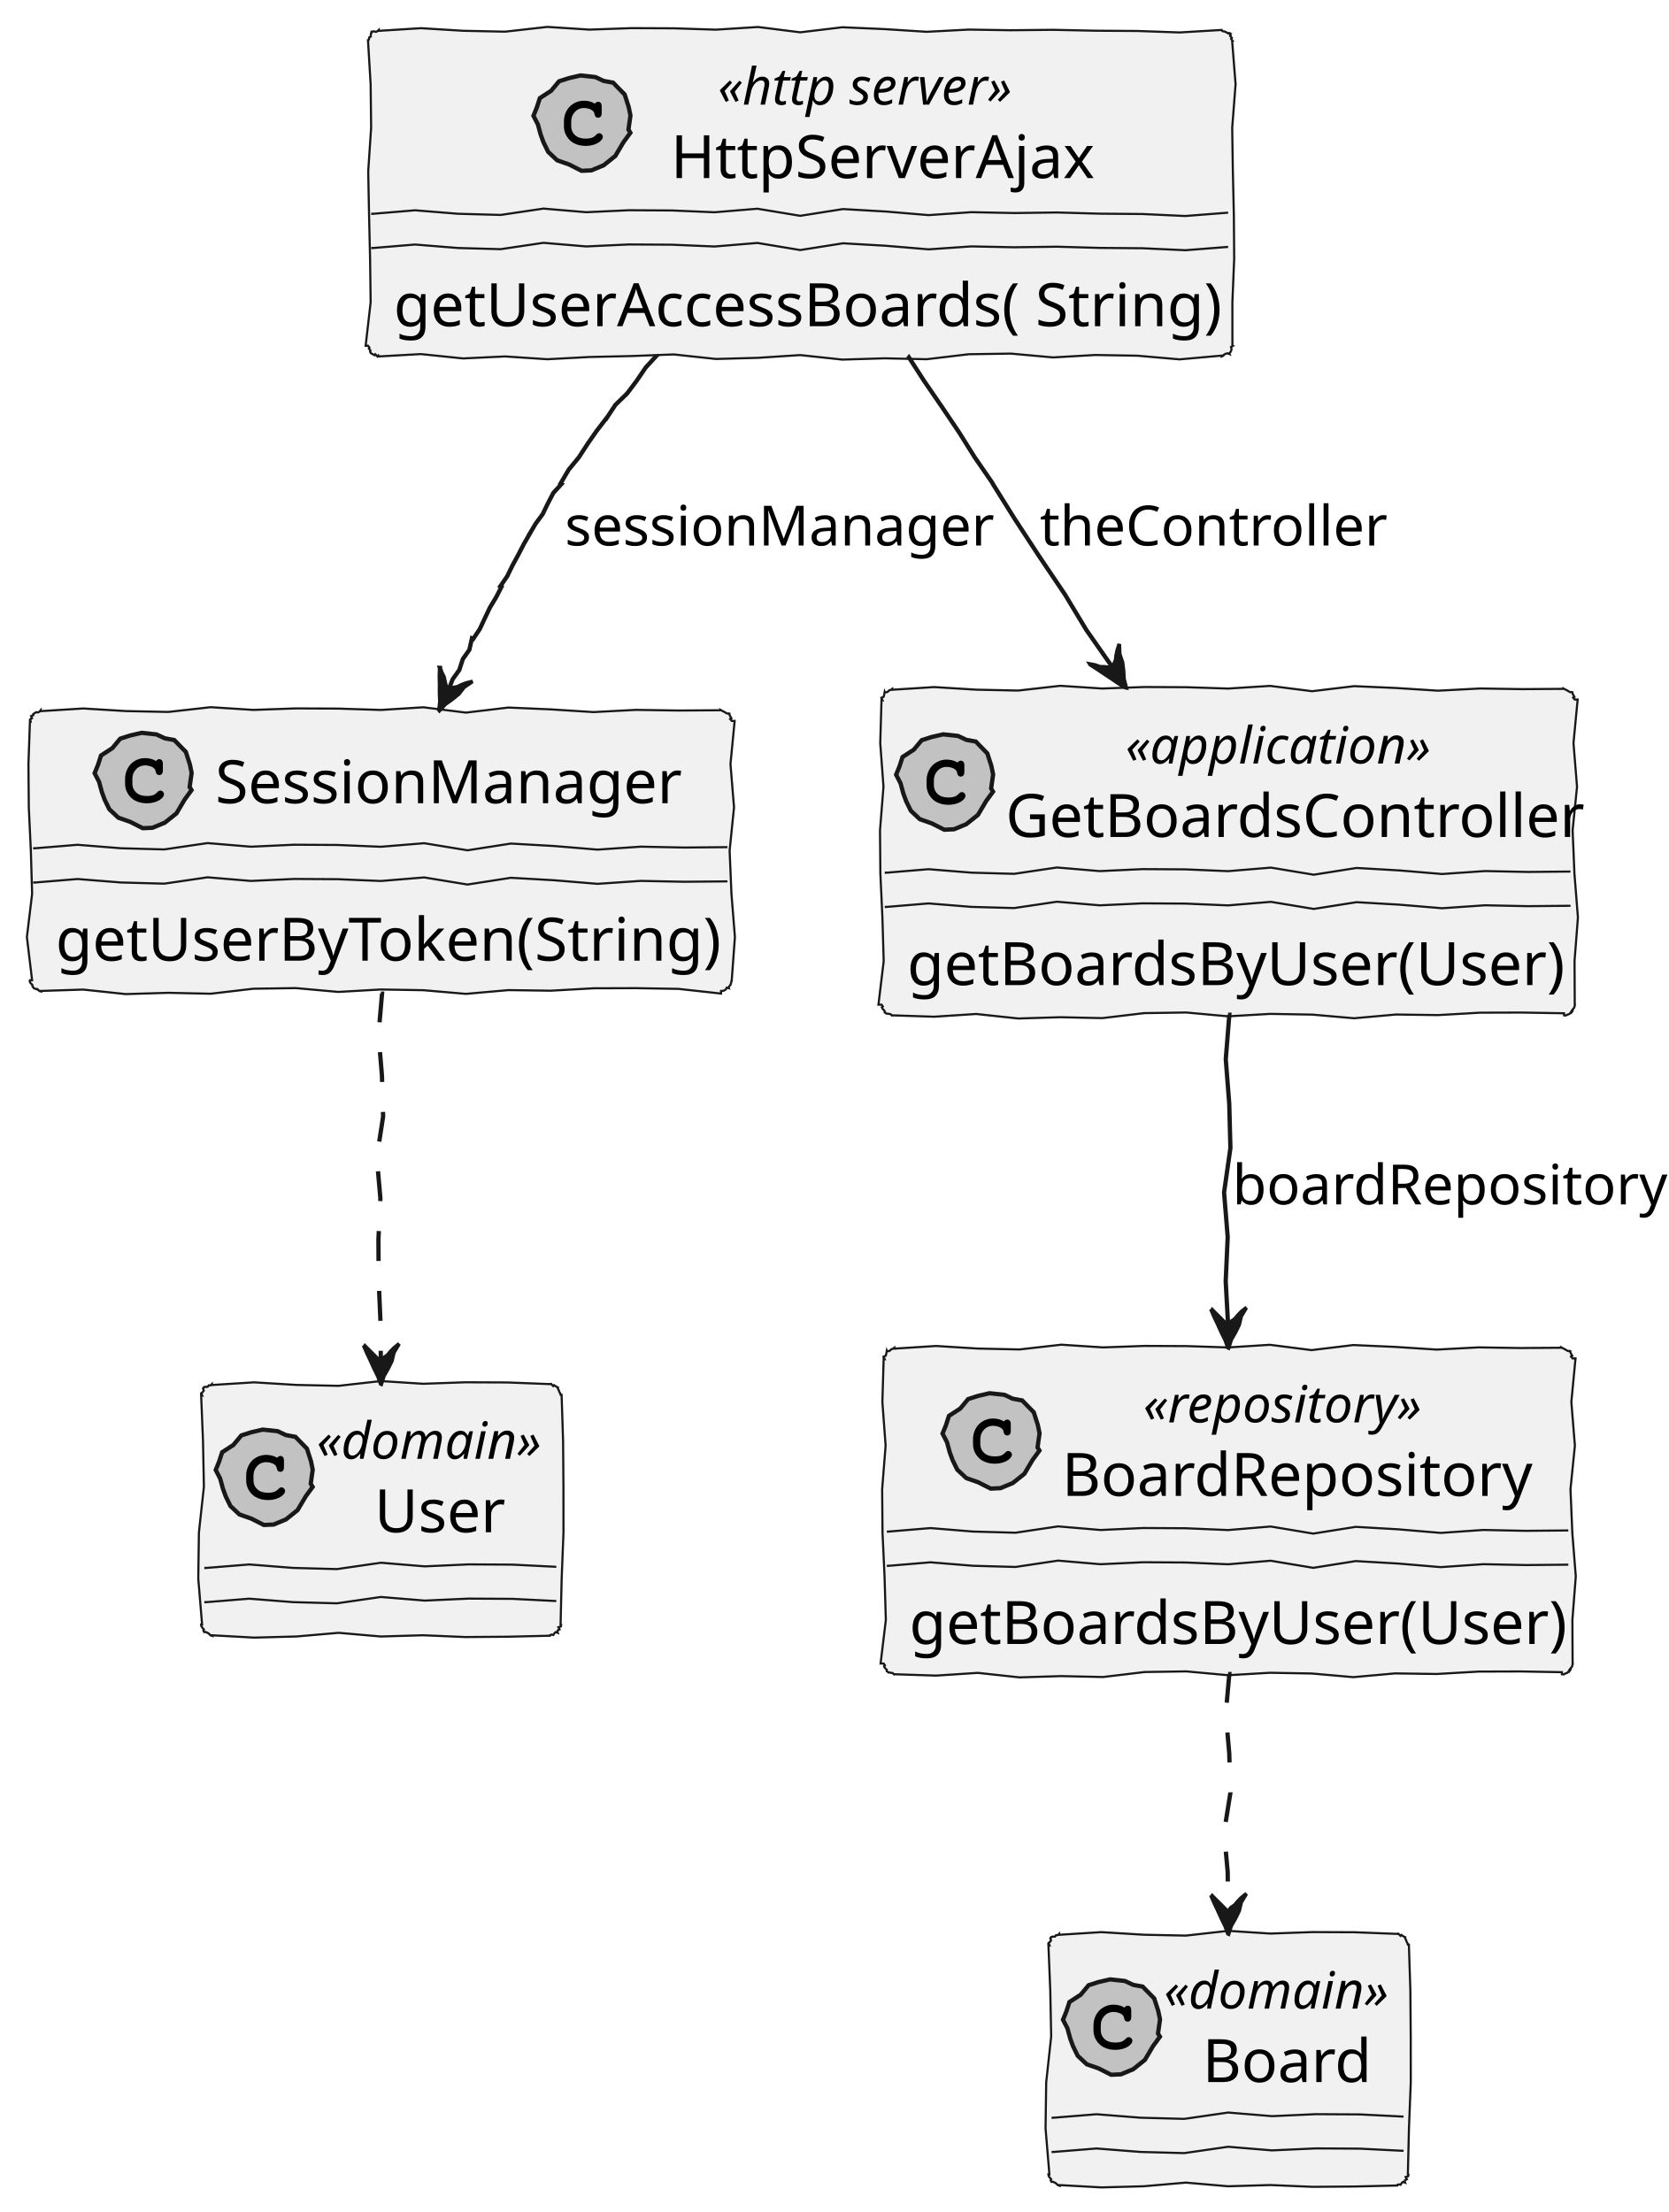
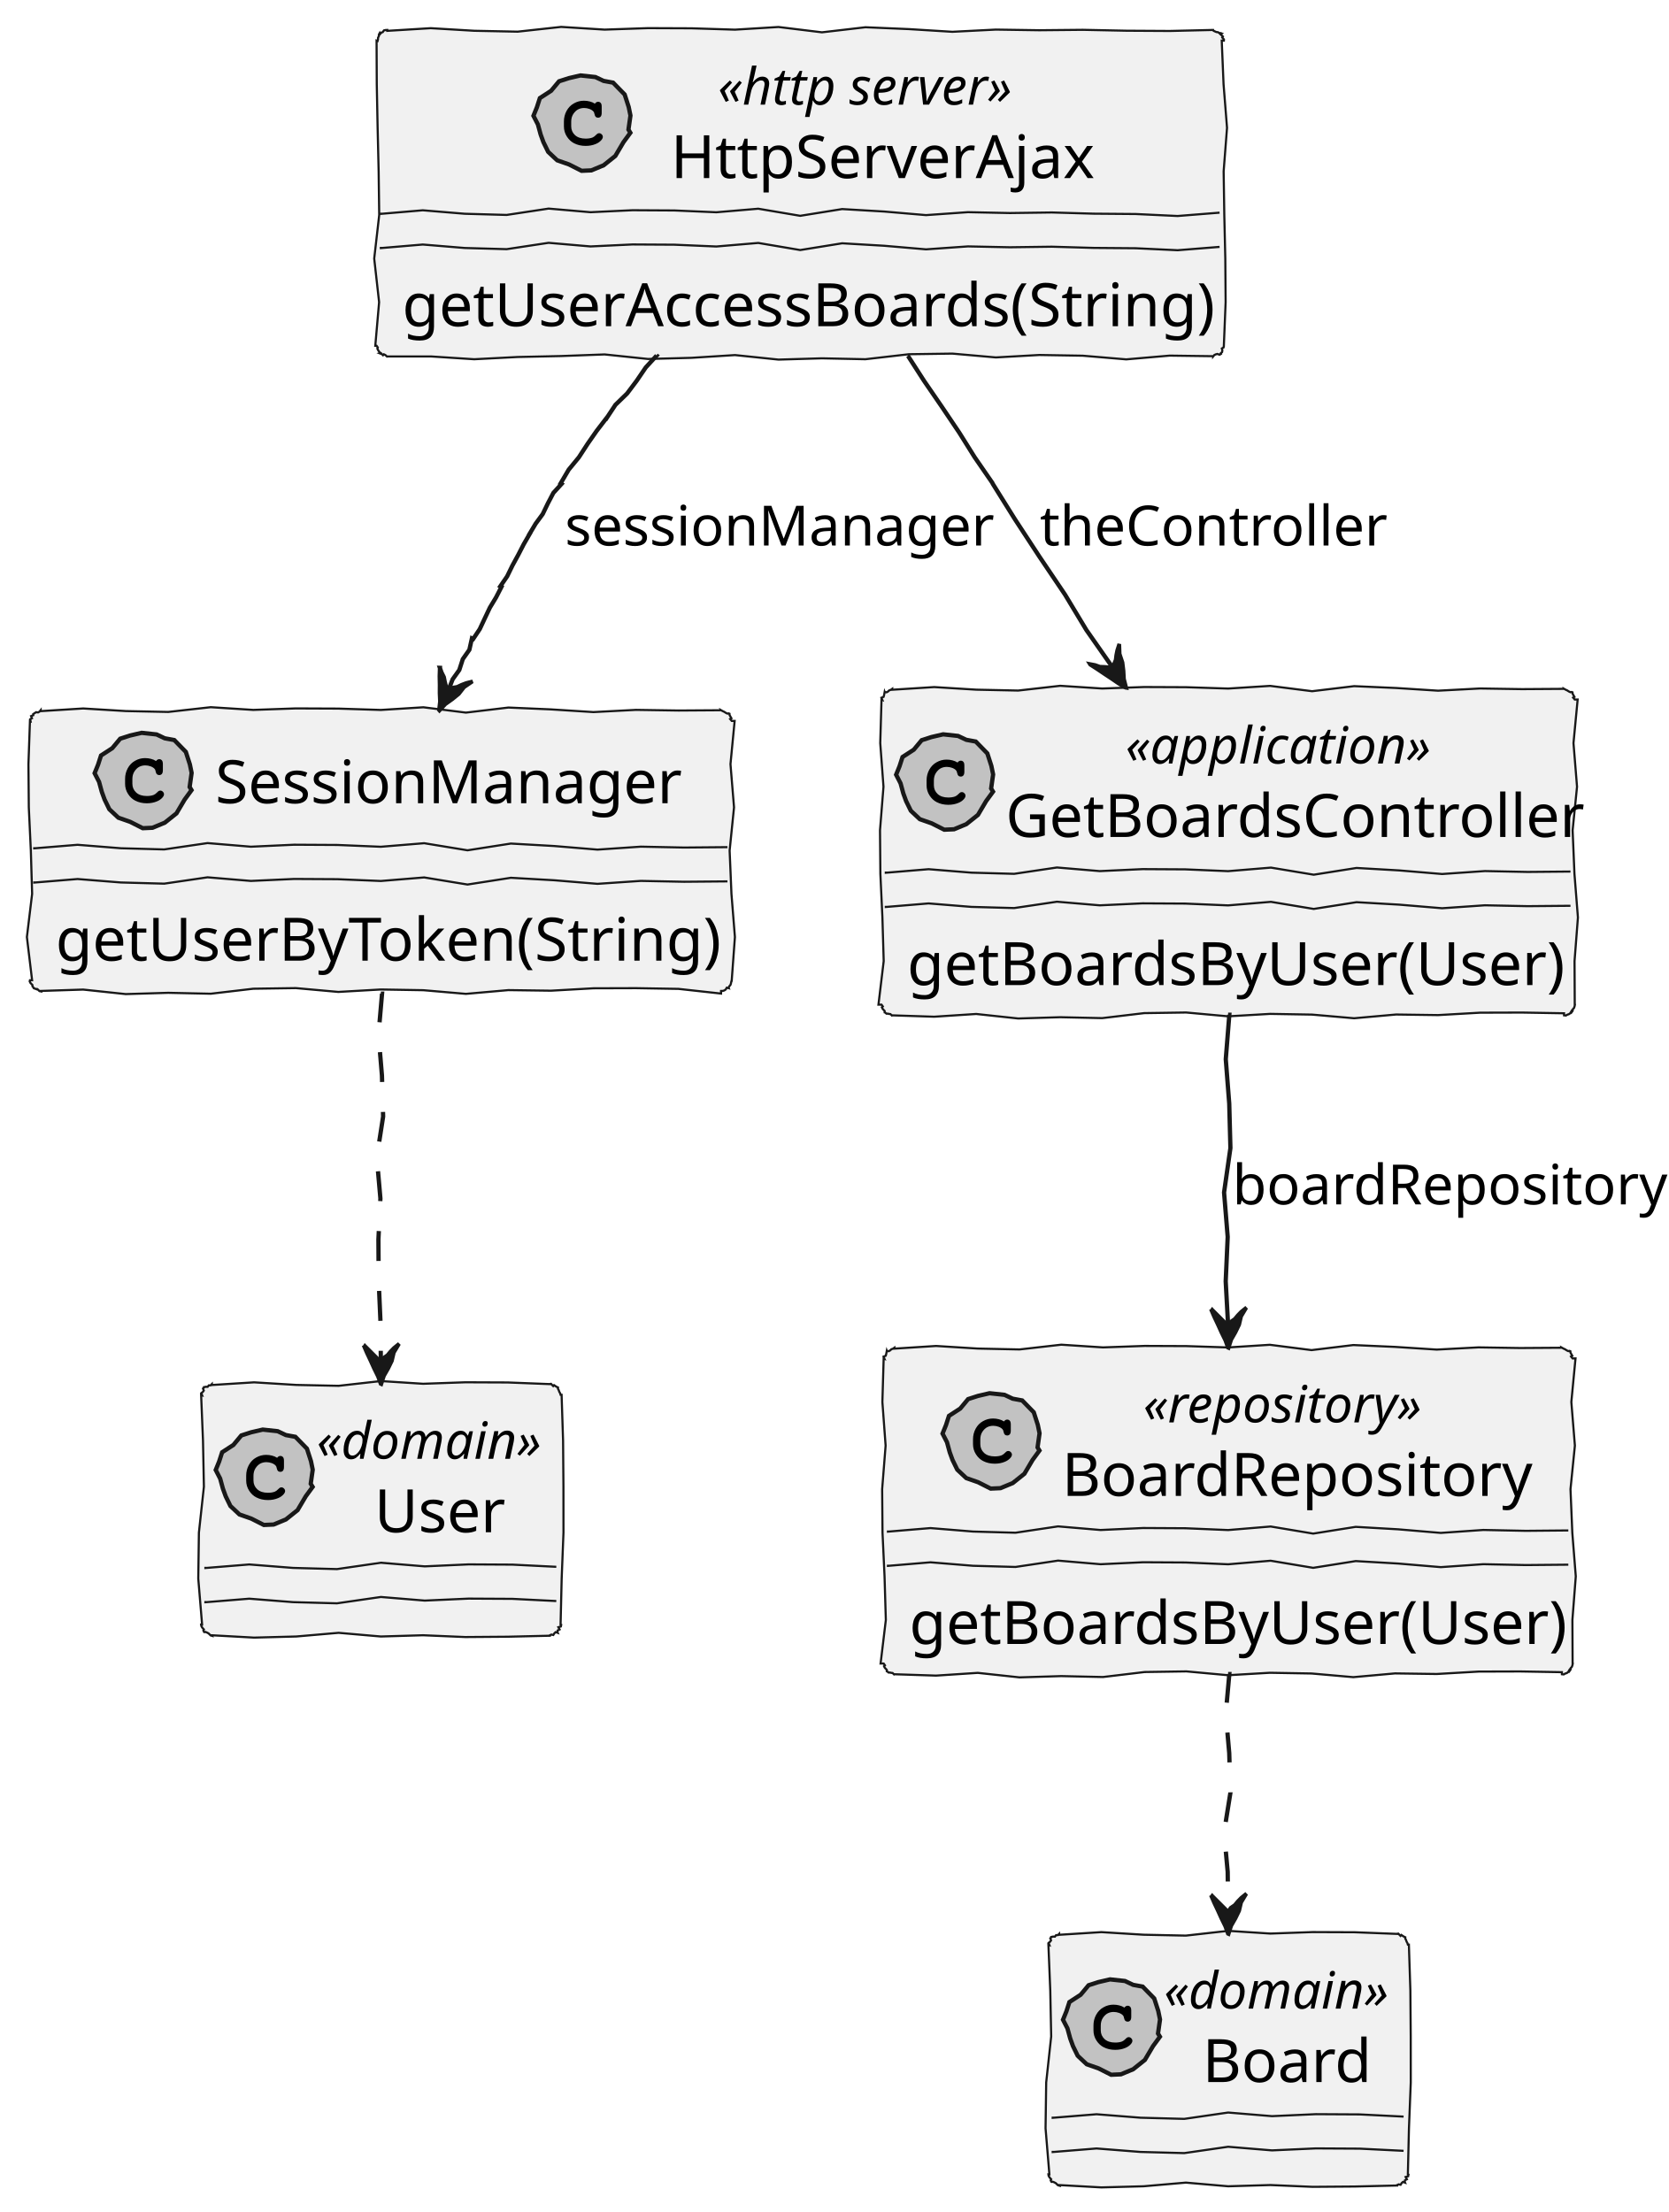
<svg xmlns="http://www.w3.org/2000/svg" contentStyleType="text/css" height="517px" preserveAspectRatio="none" style="width:390px;height:517px;background:#FFFFFF;" version="1.1" viewBox="0 0 390 517" width="390px" zoomAndPan="magnify">
  <defs />
  <g>
    <g id="elem_HttpServerAjax">
-       <polygon fill="#F1F1F1" points="88.5,7,88.5,7.21,98.35,6.586,108.2,7.193,118.05,7.4,127.9,6.287,137.75,6.922,147.6,6.574,157.45,6.617,167.3,6.932,177.15,6.309,187,7.554,196.85,6.37,206.7,6.802,216.55,7.432,226.4,6.914,236.25,7.068,246.1,6.968,255.95,7.178,265.8,7.239,275.65,7.586,285.5,7,285.586,7.207,285.94,7.356,286.24,7.371,286.62,7.582,287.004,7.802,287.268,7.732,287.046,7.64,287.623,8.172,287.469,8.402,287.872,8.861,287.701,9.083,288,9.5,287.932,9.5,288.742,19.688,287.951,29.875,288.105,40.062,288.339,50.25,288.416,60.438,287.996,70.625,288,80.812,288.089,80.849,287.677,81.093,287.795,81.556,287.729,81.943,287.551,82.283,287.268,82.58,287.346,82.769,286.853,82.578,286.478,82.672,286.128,82.828,285.846,83.148,285.5,83.312,285.5,83.116,275.65,83.994,265.8,83.138,255.95,82.969,246.1,83.541,236.25,82.646,226.4,82.793,216.55,83.962,206.7,83.748,196.85,84.047,187,82.991,177.15,83.632,167.3,83.903,157.45,82.84,147.6,83.217,137.75,83.439,127.9,83.964,118.05,83.308,108.2,83.775,98.35,82.759,88.5,83.312,88.414,83.104,88.211,83.321,87.701,82.799,87.504,83.03,87.112,82.79,86.732,82.58,86.65,82.546,86.477,82.182,86.581,81.932,86.201,81.481,86.329,81.242,86,80.812,85.447,80.812,86.617,70.625,86.484,60.438,86.245,50.25,86.047,40.062,86.727,29.875,86.614,19.688,86,9.5,86.052,9.522,86.229,9.181,86.253,8.776,86.66,8.531,86.633,8.105,86.732,7.732,86.754,7.785,87.008,7.398,87.388,7.314,87.861,7.456,88.201,7.279,88.5,7" style="stroke:#181818;stroke-width:0.5;" />
+       <polygon fill="#F1F1F1" points="90.5,7,90.5,7.21,100.658,6.586,110.816,7.193,120.974,7.4,131.132,6.287,141.29,6.922,151.447,6.574,161.605,6.617,171.763,6.932,181.921,6.309,192.079,7.554,202.237,6.37,212.395,6.802,222.553,7.432,232.71,6.914,242.868,7.068,253.026,6.968,263.184,7.178,273.342,7.239,283.5,7,283.575,7.18,283.939,7.353,284.294,7.502,284.593,7.518,284.973,7.729,285.268,7.732,285.484,7.822,285.192,7.994,285.77,8.526,285.616,8.755,286.018,9.214,286,9.5,285.505,9.5,285.932,19.688,286.742,29.875,285.951,40.062,286.105,50.25,286.339,60.438,286.416,70.625,286,80.812,285.999,80.812,285.942,81.203,285.531,81.447,285.648,81.909,285.583,82.297,285.268,82.58,285.325,82.717,284.992,82.915,284.499,82.724,284.124,82.819,283.774,82.975,283.5,83.312,283.5,83.254,273.342,83.116,263.184,83.994,253.026,83.138,242.868,82.969,232.71,83.541,222.553,82.646,212.395,82.793,202.237,83.962,192.079,83.748,181.921,84.047,171.763,82.991,161.605,83.632,151.447,83.903,141.29,82.84,131.132,83.217,120.974,83.439,110.816,83.964,100.658,83.308,90.5,83.312,90.559,83.455,90.076,82.996,89.707,82.811,89.504,83.028,88.994,82.506,88.732,82.58,88.889,82.645,88.649,82.253,88.357,81.839,88.184,81.475,88.288,81.225,88,80.812,87.701,80.812,88.592,70.625,87.447,60.438,88.617,50.25,88.484,40.062,88.245,29.875,88.047,19.688,88,9.5,88.224,9.593,88.335,9.225,88.345,8.815,88.522,8.474,88.546,8.069,88.732,7.732,88.824,7.953,89.106,7.633,89.461,7.492,89.715,7.106,90.095,7.022,90.5,7" style="stroke:#181818;stroke-width:0.5;" />
      <polygon fill="#C2C2C2" points="147.311,31.027,145.698,33.23,143.791,36.457,141.064,38.632,138.197,39.821,135.912,39.924,132.975,38.437,130.203,37.465,128.1,35.493,126.996,33.234,126.342,31.436,125.701,29.087,124.66,27.066,125.46,25.093,126.16,22.931,128.789,21.221,130.639,19.003,132.928,18.266,135.65,17.632,139.14,18.009,141.052,18.91,143.275,19.319,145.977,22.087,146.919,25.011,147.329,27.005,146.865,30.291" style="stroke:#181818;stroke-width:1.0;" />
      <path d="M139.016,24.227 Q139.172,24.008 139.359,23.898 Q139.547,23.789 139.766,23.789 Q140.141,23.789 140.375,24.055 Q140.609,24.305 140.609,24.914 L140.609,26.367 Q140.609,26.977 140.375,27.242 Q140.141,27.508 139.766,27.508 Q139.422,27.508 139.219,27.305 Q139.016,27.117 138.906,26.602 Q138.859,26.242 138.672,26.055 Q138.344,25.68 137.734,25.461 Q137.125,25.242 136.5,25.242 Q135.734,25.242 135.094,25.57 Q134.469,25.898 133.969,26.648 Q133.484,27.398 133.484,28.43 L133.484,29.523 Q133.484,30.758 134.375,31.586 Q135.266,32.398 136.859,32.398 Q137.797,32.398 138.453,32.148 Q138.844,31.992 139.266,31.555 Q139.531,31.289 139.672,31.211 Q139.828,31.133 140.031,31.133 Q140.359,31.133 140.609,31.398 Q140.875,31.648 140.875,31.992 Q140.875,32.336 140.531,32.742 Q140.031,33.32 139.234,33.648 Q138.156,34.102 136.859,34.102 Q135.344,34.102 134.141,33.477 Q133.156,32.977 132.469,31.914 Q131.781,30.836 131.781,29.555 L131.781,28.398 Q131.781,27.07 132.391,25.93 Q133.016,24.773 134.109,24.164 Q135.203,23.539 136.438,23.539 Q137.172,23.539 137.812,23.711 Q138.469,23.867 139.016,24.227 Z " fill="#000000" />
      <text fill="#000000" font-family="FG Virgil" font-size="12" font-style="italic" lengthAdjust="spacing" textLength="71" x="167.75" y="24.457">«http server»</text>
      <text fill="#000000" font-family="FG Virgil" font-size="14" lengthAdjust="spacing" textLength="93" x="156.75" y="41.627">HttpServerAjax</text>
-       <path d="M87,49.703 L87,49.983 L97,49.151 L107,49.961 L117,50.236 L127,48.752 L137,49.599 L147,49.135 L157,49.192 L167,49.612 L177,48.781 L187,50.441 L197,48.863 L207,49.439 L217,50.279 L227,49.589 L237,49.794 L247,49.66 L257,49.941 L267,50.022 L277,50.484 L287,49.703 " fill="#F1F1F1" style="stroke:#181818;stroke-width:0.5;" />
-       <path d="M87,57.703 L87,57.983 L97,57.151 L107,57.961 L117,58.236 L127,56.752 L137,57.599 L147,57.135 L157,57.192 L167,57.612 L177,56.781 L187,58.441 L197,56.863 L207,57.439 L217,58.279 L227,57.589 L237,57.794 L247,57.66 L257,57.941 L267,58.022 L277,58.484 L287,57.703 " fill="#F1F1F1" style="stroke:#181818;stroke-width:0.5;" />
-       <text fill="#000000" font-family="FG Virgil" font-size="14" lengthAdjust="spacing" textLength="190" x="92" y="76.236">getUserAccessBoards( String)</text>
+       <path d="M89,49.703 L89,49.983 L98.8,49.151 L108.6,49.961 L118.4,50.236 L128.2,48.752 L138,49.599 L147.8,49.135 L157.6,49.192 L167.4,49.612 L177.2,48.781 L187,50.441 L196.8,48.863 L206.6,49.439 L216.4,50.279 L226.2,49.589 L236,49.794 L245.8,49.66 L255.6,49.941 L265.4,50.022 L275.2,50.484 L285,49.703 " fill="#F1F1F1" style="stroke:#181818;stroke-width:0.5;" />
+       <path d="M89,57.703 L89,57.983 L98.8,57.151 L108.6,57.961 L118.4,58.236 L128.2,56.752 L138,57.599 L147.8,57.135 L157.6,57.192 L167.4,57.612 L177.2,56.781 L187,58.441 L196.8,56.863 L206.6,57.439 L216.4,58.279 L226.2,57.589 L236,57.794 L245.8,57.66 L255.6,57.941 L265.4,58.022 L275.2,58.484 L285,57.703 " fill="#F1F1F1" style="stroke:#181818;stroke-width:0.5;" />
+       <text fill="#000000" font-family="FG Virgil" font-size="14" lengthAdjust="spacing" textLength="186" x="94" y="76.236">getUserAccessBoards(String)</text>
    </g>
    <g id="elem_SessionManager">
      <polygon fill="#F1F1F1" points="9.5,166,9.5,166.21,19.438,165.586,29.375,166.193,39.312,166.4,49.25,165.287,59.188,165.922,69.125,165.573,79.062,165.617,89,165.932,98.938,165.309,108.875,166.554,118.812,165.37,128.75,165.802,138.688,166.432,148.625,165.914,158.562,166.068,168.5,166,168.496,165.99,168.876,166.201,169.238,166.367,169.635,166.62,170,166.792,170.268,166.732,170.477,166.819,170.493,167.118,170.703,167.499,170.923,167.882,170.631,168.054,171,168.5,171.679,168.5,170.703,178.602,171.534,188.703,170.505,198.805,170.931,208.906,171.742,219.008,171,229.109,170.985,229.103,170.886,229.476,170.811,229.86,170.689,230.223,170.413,230.523,170.268,230.877,170.304,230.966,169.841,230.847,169.597,231.258,169.277,231.485,168.91,231.6,168.5,231.609,168.5,232.222,158.562,231.126,148.625,230.957,138.688,230.988,128.75,231.55,118.812,231.413,108.875,232.291,98.938,231.435,89,231.266,79.062,231.838,69.125,230.942,59.188,231.09,49.25,232.258,39.312,232.045,29.375,232.344,19.438,231.288,9.5,231.609,9.541,231.708,9.222,231.645,8.733,231.171,8.427,231.141,8.102,231.062,7.732,230.877,7.933,230.96,7.585,230.523,7.582,230.229,7.122,229.746,6.938,229.376,7,229.109,7.504,229.109,6.283,219.008,7.509,208.906,7.207,198.805,6.732,188.703,6.646,178.602,7,168.5,7.141,168.559,7.054,168.108,7.475,167.868,7.269,167.369,7.776,167.165,7.732,166.732,7.794,166.881,8.117,166.661,8.445,166.454,8.886,166.517,9.225,166.335,9.5,166" style="stroke:#181818;stroke-width:0.5;" />
      <polygon fill="#C2C2C2" points="44.761,184.676,43.148,186.879,41.241,190.106,38.514,192.28,35.647,193.47,33.362,193.573,30.425,192.085,27.653,191.114,25.549,189.141,24.446,186.883,23.792,185.084,23.151,182.736,22.11,180.714,22.91,178.741,23.61,176.579,26.239,174.869,28.089,172.651,30.378,171.914,33.1,171.28,36.59,171.657,38.502,172.559,40.725,172.967,43.427,175.736,44.369,178.659,44.779,180.653,44.315,183.94" style="stroke:#181818;stroke-width:1.0;" />
      <path d="M36.466,177.875 Q36.622,177.656 36.809,177.547 Q36.997,177.438 37.216,177.438 Q37.591,177.438 37.825,177.703 Q38.059,177.953 38.059,178.562 L38.059,180.016 Q38.059,180.625 37.825,180.891 Q37.591,181.156 37.216,181.156 Q36.872,181.156 36.669,180.953 Q36.466,180.766 36.356,180.25 Q36.309,179.891 36.122,179.703 Q35.794,179.328 35.184,179.109 Q34.575,178.891 33.95,178.891 Q33.184,178.891 32.544,179.219 Q31.919,179.547 31.419,180.297 Q30.934,181.047 30.934,182.078 L30.934,183.172 Q30.934,184.406 31.825,185.234 Q32.716,186.047 34.309,186.047 Q35.247,186.047 35.903,185.797 Q36.294,185.641 36.716,185.203 Q36.981,184.938 37.122,184.859 Q37.278,184.781 37.481,184.781 Q37.809,184.781 38.059,185.047 Q38.325,185.297 38.325,185.641 Q38.325,185.984 37.981,186.391 Q37.481,186.969 36.684,187.297 Q35.606,187.75 34.309,187.75 Q32.794,187.75 31.591,187.125 Q30.606,186.625 29.919,185.562 Q29.231,184.484 29.231,183.203 L29.231,182.047 Q29.231,180.719 29.841,179.578 Q30.466,178.422 31.559,177.812 Q32.653,177.188 33.888,177.188 Q34.622,177.188 35.263,177.359 Q35.919,177.516 36.466,177.875 Z " fill="#000000" />
      <text fill="#000000" font-family="FG Virgil" font-size="14" lengthAdjust="spacing" textLength="106" x="50.3" y="187.728">SessionManager</text>
      <path d="M8,198 L8,198.28 L18.125,197.448 L28.25,198.258 L38.375,198.533 L48.5,197.049 L58.625,197.896 L68.75,197.431 L78.875,197.489 L89,197.909 L99.125,197.078 L109.25,198.738 L119.375,197.16 L129.5,197.736 L139.625,198.576 L149.75,197.886 L159.875,198.091 L170,198 " fill="#F1F1F1" style="stroke:#181818;stroke-width:0.5;" />
      <path d="M8,206 L8,206.28 L18.125,205.448 L28.25,206.258 L38.375,206.533 L48.5,205.049 L58.625,205.896 L68.75,205.431 L78.875,205.489 L89,205.909 L99.125,205.078 L109.25,206.738 L119.375,205.16 L129.5,205.736 L139.625,206.576 L149.75,205.886 L159.875,206.091 L170,206 " fill="#F1F1F1" style="stroke:#181818;stroke-width:0.5;" />
      <text fill="#000000" font-family="FG Virgil" font-size="14" lengthAdjust="spacing" textLength="152" x="13" y="224.533">getUserByToken(String)</text>
    </g>
    <g id="elem_GetBoardsController">
      <polygon fill="#F1F1F1" points="208.5,161,208.5,161.21,218.312,160.586,228.125,161.193,237.938,161.4,247.75,160.287,257.562,160.922,267.375,160.573,277.188,160.617,287,160.932,296.812,160.309,306.625,161.554,316.438,160.37,326.25,160.802,336.062,161.432,345.875,160.914,355.688,161.068,365.5,161,365.496,160.99,365.876,161.201,366.238,161.367,366.635,161.62,367,161.792,367.268,161.732,367.477,161.819,367.493,162.118,367.703,162.499,367.923,162.882,367.632,163.054,368,163.5,368.678,163.5,367.704,173.688,368.534,183.875,367.505,194.062,367.932,204.25,368.742,214.438,367.951,224.625,368,234.812,368.032,234.826,367.958,235.209,367.835,235.573,367.56,235.873,367.503,236.263,367.268,236.58,367.195,236.404,366.95,236.814,366.631,237.042,366.264,237.156,365.932,237.355,365.5,237.312,365.5,236.829,355.688,236.66,345.875,236.691,336.062,237.254,326.25,237.116,316.438,237.994,306.625,237.138,296.812,236.969,287,237.541,277.188,236.646,267.375,236.793,257.562,237.962,247.75,237.748,237.938,238.047,228.125,236.991,218.312,237.632,208.5,237.312,208.575,237.494,208.086,237.021,207.781,236.99,207.455,236.912,207.169,236.927,206.732,236.58,206.731,236.58,206.728,236.286,206.269,235.803,206.084,235.433,206.302,235.23,206,234.812,205.283,234.812,206.509,224.625,206.207,214.438,205.732,204.25,205.646,194.062,206.459,183.875,205.701,173.688,206,163.5,206.182,163.576,205.976,163.076,206.483,162.872,206.589,162.501,206.661,162.117,206.732,161.732,206.738,161.747,207.179,161.81,207.518,161.628,207.815,161.345,208.181,161.229,208.5,161" style="stroke:#181818;stroke-width:0.5;" />
      <polygon fill="#C2C2C2" points="232.061,185.027,230.448,187.23,228.541,190.457,225.814,192.632,222.947,193.821,220.662,193.924,217.725,192.437,214.953,191.465,212.85,189.493,211.746,187.234,211.092,185.436,210.451,183.087,209.41,181.066,210.21,179.093,210.91,176.931,213.539,175.221,215.389,173.003,217.678,172.266,220.4,171.632,223.89,172.008,225.802,172.91,228.025,173.319,230.727,176.088,231.669,179.011,232.079,181.005,231.615,184.291" style="stroke:#181818;stroke-width:1.0;" />
      <path d="M223.766,178.227 Q223.922,178.008 224.109,177.898 Q224.297,177.789 224.516,177.789 Q224.891,177.789 225.125,178.055 Q225.359,178.305 225.359,178.914 L225.359,180.367 Q225.359,180.977 225.125,181.242 Q224.891,181.508 224.516,181.508 Q224.172,181.508 223.969,181.305 Q223.766,181.117 223.656,180.602 Q223.609,180.242 223.422,180.055 Q223.094,179.68 222.484,179.461 Q221.875,179.242 221.25,179.242 Q220.484,179.242 219.844,179.57 Q219.219,179.898 218.719,180.648 Q218.234,181.398 218.234,182.43 L218.234,183.523 Q218.234,184.758 219.125,185.586 Q220.016,186.398 221.609,186.398 Q222.547,186.398 223.203,186.148 Q223.594,185.992 224.016,185.555 Q224.281,185.289 224.422,185.211 Q224.578,185.133 224.781,185.133 Q225.109,185.133 225.359,185.398 Q225.625,185.648 225.625,185.992 Q225.625,186.336 225.281,186.742 Q224.781,187.32 223.984,187.648 Q222.906,188.102 221.609,188.102 Q220.094,188.102 218.891,187.477 Q217.906,186.977 217.219,185.914 Q216.531,184.836 216.531,183.555 L216.531,182.398 Q216.531,181.07 217.141,179.93 Q217.766,178.773 218.859,178.164 Q219.953,177.539 221.188,177.539 Q221.922,177.539 222.562,177.711 Q223.219,177.867 223.766,178.227 Z " fill="#000000" />
      <text fill="#000000" font-family="FG Virgil" font-size="12" font-style="italic" lengthAdjust="spacing" textLength="74" x="263" y="178.457">«application»</text>
      <text fill="#000000" font-family="FG Virgil" font-size="14" lengthAdjust="spacing" textLength="130" x="235" y="195.627">GetBoardsController</text>
      <path d="M207,203.703 L207,203.983 L217,203.151 L227,203.961 L237,204.236 L247,202.752 L257,203.6 L267,203.135 L277,203.192 L287,203.612 L297,202.781 L307,204.441 L317,202.863 L327,203.439 L337,204.279 L347,203.589 L357,203.794 L367,203.703 " fill="#F1F1F1" style="stroke:#181818;stroke-width:0.5;" />
      <path d="M207,211.703 L207,211.983 L217,211.151 L227,211.961 L237,212.236 L247,210.752 L257,211.6 L267,211.135 L277,211.192 L287,211.612 L297,210.781 L307,212.441 L317,210.863 L327,211.439 L337,212.279 L347,211.589 L357,211.794 L367,211.703 " fill="#F1F1F1" style="stroke:#181818;stroke-width:0.5;" />
      <text fill="#000000" font-family="FG Virgil" font-size="14" lengthAdjust="spacing" textLength="149" x="212" y="230.236">getBoardsByUser(User)</text>
    </g>
    <g id="elem_BoardRepository">
      <polygon fill="#F1F1F1" points="209,315,209,315.21,218.75,314.586,228.5,315.193,238.25,315.4,248,314.287,257.75,314.922,267.5,314.574,277.25,314.616,287,314.932,296.75,314.309,306.5,315.554,316.25,314.37,326,314.802,335.75,315.432,345.5,314.914,355.25,315.068,365,315,364.996,314.99,365.376,315.201,365.738,315.366,366.135,315.62,366.5,315.792,366.768,315.732,366.977,315.819,366.993,316.118,367.203,316.498,367.423,316.882,367.132,317.055,367.5,317.5,368.178,317.5,367.204,327.688,368.034,337.875,367.005,348.062,367.432,358.25,368.242,368.438,367.451,378.625,367.5,388.812,367.532,388.826,367.458,389.209,367.335,389.573,367.06,389.873,367.003,390.263,366.768,390.58,366.695,390.404,366.45,390.814,366.131,391.042,365.764,391.156,365.432,391.355,365,391.312,365,390.829,355.25,390.66,345.5,390.691,335.75,391.254,326,391.116,316.25,391.994,306.5,391.138,296.75,390.969,287,391.541,277.25,390.646,267.5,390.793,257.75,391.962,248,391.748,238.25,392.047,228.5,390.991,218.75,391.632,209,391.312,209.075,391.494,208.586,391.021,208.281,390.99,207.955,390.912,207.669,390.927,207.232,390.58,207.231,390.58,207.228,390.286,206.769,389.803,206.584,389.433,206.802,389.23,206.5,388.812,205.783,388.812,207.009,378.625,206.707,368.438,206.232,358.25,206.146,348.062,206.959,337.875,206.201,327.688,206.5,317.5,206.682,317.575,206.476,317.076,206.983,316.872,207.089,316.501,207.161,316.117,207.232,315.732,207.238,315.747,207.679,315.81,208.018,315.628,208.315,315.345,208.681,315.229,209,315" style="stroke:#181818;stroke-width:0.5;" />
      <polygon fill="#C2C2C2" points="242.911,339.027,241.298,341.23,239.391,344.457,236.664,346.632,233.797,347.821,231.512,347.924,228.575,346.437,225.803,345.466,223.7,343.493,222.596,341.234,221.942,339.436,221.301,337.087,220.26,335.066,221.06,333.093,221.76,330.931,224.389,329.221,226.239,327.003,228.528,326.266,231.25,325.632,234.74,326.009,236.652,326.91,238.875,327.319,241.577,330.087,242.519,333.01,242.929,335.005,242.465,338.291" style="stroke:#181818;stroke-width:1.0;" />
      <path d="M234.616,332.227 Q234.772,332.008 234.959,331.898 Q235.147,331.789 235.366,331.789 Q235.741,331.789 235.975,332.055 Q236.209,332.305 236.209,332.914 L236.209,334.367 Q236.209,334.977 235.975,335.242 Q235.741,335.508 235.366,335.508 Q235.022,335.508 234.819,335.305 Q234.616,335.117 234.506,334.602 Q234.459,334.242 234.272,334.055 Q233.944,333.68 233.334,333.461 Q232.725,333.242 232.1,333.242 Q231.334,333.242 230.694,333.57 Q230.069,333.898 229.569,334.648 Q229.084,335.398 229.084,336.43 L229.084,337.523 Q229.084,338.758 229.975,339.586 Q230.866,340.398 232.459,340.398 Q233.397,340.398 234.053,340.148 Q234.444,339.992 234.866,339.555 Q235.131,339.289 235.272,339.211 Q235.428,339.133 235.631,339.133 Q235.959,339.133 236.209,339.398 Q236.475,339.648 236.475,339.992 Q236.475,340.336 236.131,340.742 Q235.631,341.32 234.834,341.648 Q233.756,342.102 232.459,342.102 Q230.944,342.102 229.741,341.477 Q228.756,340.977 228.069,339.914 Q227.381,338.836 227.381,337.555 L227.381,336.398 Q227.381,335.07 227.991,333.93 Q228.616,332.773 229.709,332.164 Q230.803,331.539 232.037,331.539 Q232.772,331.539 233.412,331.711 Q234.069,331.867 234.616,332.227 Z " fill="#000000" />
      <text fill="#000000" font-family="FG Virgil" font-size="12" font-style="italic" lengthAdjust="spacing" textLength="68" x="267.15" y="332.457">«repository»</text>
      <text fill="#000000" font-family="FG Virgil" font-size="14" lengthAdjust="spacing" textLength="106" x="248.15" y="349.627">BoardRepository</text>
      <path d="M207.5,357.703 L207.5,357.983 L217.438,357.151 L227.375,357.961 L237.312,358.236 L247.25,356.752 L257.188,357.599 L267.125,357.135 L277.062,357.192 L287,357.612 L296.938,356.781 L306.875,358.441 L316.812,356.863 L326.75,357.439 L336.688,358.279 L346.625,357.589 L356.562,357.794 L366.5,357.703 " fill="#F1F1F1" style="stroke:#181818;stroke-width:0.5;" />
      <path d="M207.5,365.703 L207.5,365.983 L217.438,365.151 L227.375,365.961 L237.312,366.236 L247.25,364.752 L257.188,365.599 L267.125,365.135 L277.062,365.192 L287,365.612 L296.938,364.781 L306.875,366.441 L316.812,364.863 L326.75,365.439 L336.688,366.279 L346.625,365.589 L356.562,365.794 L366.5,365.703 " fill="#F1F1F1" style="stroke:#181818;stroke-width:0.5;" />
      <text fill="#000000" font-family="FG Virgil" font-size="14" lengthAdjust="spacing" textLength="149" x="212.5" y="384.236">getBoardsByUser(User)</text>
    </g>
    <g id="elem_User">
      <polygon fill="#F1F1F1" points="49.5,323.5,49.5,323.71,59.375,323.086,69.25,323.693,79.125,323.9,89,322.787,98.875,323.422,108.75,323.074,118.625,323.116,128.5,323.5,128.491,323.479,128.765,323.433,129.278,323.963,129.48,323.745,129.889,324.025,130.268,324.232,130.401,324.287,130.388,324.575,130.582,324.948,130.697,325.289,130.909,325.669,131,326,131.239,326,131.586,336.741,131.671,347.481,131.679,358.222,131.255,368.962,131,379.703,131.143,379.762,131.07,380.146,130.485,380.318,130.77,380.85,130.323,381.079,130.268,381.471,130.336,381.635,129.851,381.465,129.552,381.743,129.302,382.139,128.847,382.042,128.5,382.203,128.5,382.308,118.625,382.542,108.75,382.619,98.875,382.199,89,382.49,79.125,381.631,69.25,382.488,59.375,382.751,49.5,382.203,49.557,382.34,49.225,382.245,48.731,381.762,48.356,381.563,48.007,381.426,47.732,381.471,47.714,381.463,47.525,381.092,47.649,380.851,47.239,380.388,47.041,380.013,47,379.703,47.228,379.703,46.333,368.962,46.481,358.222,47.649,347.481,47.436,336.741,47,326,47.226,326.094,47.047,325.605,47.391,325.334,47.621,325.015,47.44,324.526,47.732,324.232,47.72,324.203,48.102,324.125,48.523,324.14,48.792,323.792,49.206,323.789,49.5,323.5" style="stroke:#181818;stroke-width:0.5;" />
      <polygon fill="#C2C2C2" points="73.061,347.527,71.448,349.73,69.541,352.957,66.814,355.132,63.947,356.321,61.662,356.424,58.725,354.937,55.953,353.966,53.849,351.993,52.746,349.734,52.092,347.936,51.451,345.587,50.41,343.566,51.21,341.593,51.91,339.431,54.539,337.721,56.389,335.503,58.678,334.766,61.4,334.132,64.89,334.509,66.802,335.41,69.025,335.819,71.727,338.587,72.669,341.51,73.079,343.505,72.615,346.791" style="stroke:#181818;stroke-width:1.0;" />
      <path d="M64.766,340.727 Q64.922,340.508 65.109,340.398 Q65.297,340.289 65.516,340.289 Q65.891,340.289 66.125,340.555 Q66.359,340.805 66.359,341.414 L66.359,342.867 Q66.359,343.477 66.125,343.742 Q65.891,344.008 65.516,344.008 Q65.172,344.008 64.969,343.805 Q64.766,343.617 64.656,343.102 Q64.609,342.742 64.422,342.555 Q64.094,342.18 63.484,341.961 Q62.875,341.742 62.25,341.742 Q61.484,341.742 60.844,342.07 Q60.219,342.398 59.719,343.148 Q59.234,343.898 59.234,344.93 L59.234,346.023 Q59.234,347.258 60.125,348.086 Q61.016,348.898 62.609,348.898 Q63.547,348.898 64.203,348.648 Q64.594,348.492 65.016,348.055 Q65.281,347.789 65.422,347.711 Q65.578,347.633 65.781,347.633 Q66.109,347.633 66.359,347.898 Q66.625,348.148 66.625,348.492 Q66.625,348.836 66.281,349.242 Q65.781,349.82 64.984,350.148 Q63.906,350.602 62.609,350.602 Q61.094,350.602 59.891,349.977 Q58.906,349.477 58.219,348.414 Q57.531,347.336 57.531,346.055 L57.531,344.898 Q57.531,343.57 58.141,342.43 Q58.766,341.273 59.859,340.664 Q60.953,340.039 62.188,340.039 Q62.922,340.039 63.562,340.211 Q64.219,340.367 64.766,340.727 Z " fill="#000000" />
      <text fill="#000000" font-family="FG Virgil" font-size="12" font-style="italic" lengthAdjust="spacing" textLength="56" x="74" y="340.957">«domain»</text>
      <text fill="#000000" font-family="FG Virgil" font-size="14" lengthAdjust="spacing" textLength="29" x="87.5" y="358.127">User</text>
      <path d="M48,366.203 L48,366.483 L58.25,365.651 L68.5,366.461 L78.75,366.736 L89,365.252 L99.25,366.099 L109.5,365.635 L119.75,365.692 L130,366.203 " fill="#F1F1F1" style="stroke:#181818;stroke-width:0.5;" />
      <path d="M48,374.203 L48,374.483 L58.25,373.651 L68.5,374.461 L78.75,374.736 L89,373.252 L99.25,374.099 L109.5,373.635 L119.75,373.692 L130,374.203 " fill="#F1F1F1" style="stroke:#181818;stroke-width:0.5;" />
    </g>
    <g id="elem_Board">
      <polygon fill="#F1F1F1" points="247.5,452,247.5,452.21,257.375,451.586,267.25,452.193,277.125,452.4,287,451.287,296.875,451.922,306.75,451.574,316.625,451.616,326.5,452,326.491,451.979,326.765,451.933,327.278,452.463,327.48,452.245,327.889,452.525,328.268,452.732,328.401,452.787,328.388,453.075,328.582,453.448,328.697,453.789,328.909,454.169,329,454.5,329.239,454.5,329.586,465.241,329.671,475.981,329.679,486.722,329.255,497.462,329,508.203,329.143,508.262,329.07,508.646,328.485,508.818,328.77,509.35,328.323,509.579,328.268,509.971,328.336,510.135,327.851,509.965,327.552,510.243,327.302,510.639,326.847,510.542,326.5,510.703,326.5,510.808,316.625,511.042,306.75,511.119,296.875,510.699,287,510.99,277.125,510.131,267.25,510.988,257.375,511.251,247.5,510.703,247.557,510.84,247.225,510.745,246.731,510.262,246.356,510.063,246.006,509.926,245.732,509.971,245.714,509.963,245.525,509.592,245.649,509.351,245.239,508.888,245.041,508.513,245,508.203,245.228,508.203,244.333,497.462,244.481,486.722,245.649,475.981,245.436,465.241,245,454.5,245.226,454.594,245.047,454.105,245.391,453.834,245.621,453.515,245.44,453.026,245.732,452.732,245.72,452.703,246.102,452.625,246.523,452.64,246.792,452.292,247.206,452.289,247.5,452" style="stroke:#181818;stroke-width:0.5;" />
      <polygon fill="#C2C2C2" points="271.061,476.027,269.448,478.23,267.541,481.457,264.814,483.632,261.947,484.821,259.662,484.924,256.725,483.437,253.953,482.466,251.85,480.493,250.746,478.234,250.092,476.436,249.451,474.087,248.41,472.066,249.21,470.093,249.91,467.931,252.539,466.221,254.389,464.003,256.678,463.266,259.4,462.632,262.89,463.009,264.802,463.91,267.025,464.319,269.727,467.087,270.669,470.01,271.079,472.005,270.615,475.291" style="stroke:#181818;stroke-width:1.0;" />
      <path d="M262.766,469.227 Q262.922,469.008 263.109,468.898 Q263.297,468.789 263.516,468.789 Q263.891,468.789 264.125,469.055 Q264.359,469.305 264.359,469.914 L264.359,471.367 Q264.359,471.977 264.125,472.242 Q263.891,472.508 263.516,472.508 Q263.172,472.508 262.969,472.305 Q262.766,472.117 262.656,471.602 Q262.609,471.242 262.422,471.055 Q262.094,470.68 261.484,470.461 Q260.875,470.242 260.25,470.242 Q259.484,470.242 258.844,470.57 Q258.219,470.898 257.719,471.648 Q257.234,472.398 257.234,473.43 L257.234,474.523 Q257.234,475.758 258.125,476.586 Q259.016,477.398 260.609,477.398 Q261.547,477.398 262.203,477.148 Q262.594,476.992 263.016,476.555 Q263.281,476.289 263.422,476.211 Q263.578,476.133 263.781,476.133 Q264.109,476.133 264.359,476.398 Q264.625,476.648 264.625,476.992 Q264.625,477.336 264.281,477.742 Q263.781,478.32 262.984,478.648 Q261.906,479.102 260.609,479.102 Q259.094,479.102 257.891,478.477 Q256.906,477.977 256.219,476.914 Q255.531,475.836 255.531,474.555 L255.531,473.398 Q255.531,472.07 256.141,470.93 Q256.766,469.773 257.859,469.164 Q258.953,468.539 260.188,468.539 Q260.922,468.539 261.562,468.711 Q262.219,468.867 262.766,469.227 Z " fill="#000000" />
      <text fill="#000000" font-family="FG Virgil" font-size="12" font-style="italic" lengthAdjust="spacing" textLength="56" x="272" y="469.457">«domain»</text>
      <text fill="#000000" font-family="FG Virgil" font-size="14" lengthAdjust="spacing" textLength="38" x="281" y="486.627">Board</text>
      <path d="M246,494.703 L246,494.983 L256.25,494.151 L266.5,494.961 L276.75,495.236 L287,493.752 L297.25,494.599 L307.5,494.135 L317.75,494.192 L328,494.703 " fill="#F1F1F1" style="stroke:#181818;stroke-width:0.5;" />
      <path d="M246,502.703 L246,502.983 L256.25,502.151 L266.5,502.961 L276.75,503.236 L287,501.752 L297.25,502.599 L307.5,502.135 L317.75,502.192 L328,502.703 " fill="#F1F1F1" style="stroke:#181818;stroke-width:0.5;" />
    </g>
    <g id="link_HttpServerAjax_GetBoardsController">
      <path d="M212.11,83.14 L212.188,83.192 L215.935,89.01 L220.137,95.132 L224.192,101.154 L227.758,106.852 L232,113 L231.913,112.943 L237.184,121.376 L242.892,130.093 L248.904,139.008 L253.868,147.241 L260.3,156.43 " fill="none" style="stroke:#181818;stroke-width:1.0;" />
      <polygon fill="#181818" points="263.04,160.67,263.109,160.681,262.599,158.703,262.493,156.788,262.256,154.853,261.585,152.849,261.514,150.94,261.489,150.935,261.138,152.016,260.914,153.125,260.779,154.254,260.339,155.316,260.326,156.471,260.365,156.651,259.176,156.028,258.1,155.931,257.038,155.898,255.896,155.492,254.796,155.282,254.808,155.301,256.439,156.351,258.126,157.487,259.786,158.582,261.498,159.756,263.04,160.67" style="stroke:#181818;stroke-width:1.0;" />
      <text fill="#000000" font-family="FG Virgil" font-size="13" lengthAdjust="spacing" textLength="73" x="243" y="127.495">theController</text>
    </g>
    <g id="link_HttpServerAjax_SessionManager">
      <path d="M153.38,83.05 L153.453,83.108 L150.908,85.877 L148.793,88.985 L146.537,91.983 L143.822,94.617 L141.744,97.755 L141.715,97.735 L139.44,100.695 L137.307,103.755 L135.273,106.885 L132.898,109.774 L131,113 L131.21,113.129 L129.315,115.204 L128.032,117.656 L126.824,120.154 L125.182,122.385 L123.768,124.756 L123.794,124.771 L122.386,127.204 L121.098,129.705 L119.752,132.173 L118.517,134.703 L116.92,137.031 L117.185,137.168 L115.918,139.634 L114.48,142.012 L113.291,144.519 L112.115,147.032 L110.567,149.353 L110.279,149.214 L109.689,151.863 L108.15,154.054 L107.332,156.594 L105.771,158.775 L104.82,161.25 " fill="none" style="stroke:#181818;stroke-width:1.0;" />
      <polygon fill="#181818" points="102.65,165.94,102.696,165.993,104.04,164.538,105.655,163.392,107.182,162.146,108.419,160.568,110.057,159.449,110.048,159.425,108.946,159.706,107.889,160.11,106.864,160.599,105.73,160.795,104.748,161.401,104.921,161.465,104.16,160.267,103.905,159.255,103.712,158.266,103.159,157.144,102.796,156.092,102.818,156.093,102.756,158.062,102.797,160.032,102.788,162.002,102.874,163.973,102.65,165.94" style="stroke:#181818;stroke-width:1.0;" />
      <text fill="#000000" font-family="FG Virgil" font-size="13" lengthAdjust="spacing" textLength="95" x="132" y="127.495">sessionManager</text>
    </g>
    <g id="link_GetBoardsController_BoardRepository">
      <path d="M287,237.18 L287.28,237.18 L286.448,247.563 L287.258,257.946 L287.533,268.329 L286.049,278.711 L286.896,289.094 L286.431,299.477 L287,309.86 " fill="none" style="stroke:#181818;stroke-width:1.0;" />
      <polygon fill="#181818" points="287,314.94,287.064,314.969,287.674,313.084,288.659,311.366,289.522,309.594,289.983,307.643,291,305.94,290.982,305.922,290.099,306.639,289.31,307.45,288.584,308.324,287.637,308.977,287,309.94,287.13,310.07,286.051,308.991,285.353,308.293,284.702,307.642,283.78,306.72,283,305.94,283.021,305.949,283.79,307.736,284.654,309.564,285.473,311.372,286.378,313.219,287,314.94" style="stroke:#181818;stroke-width:1.0;" />
      <text fill="#000000" font-family="FG Virgil" font-size="13" lengthAdjust="spacing" textLength="94" x="288" y="281.495">boardRepository</text>
    </g>
    <g id="link_SessionManager_User">
      <path d="M89,232.24 L89.28,232.24 L88.448,241.813 L89.258,251.387 L89.533,260.96 L88.049,270.533 L88.896,280.107 L88.431,289.68 L88.489,299.253 L88.909,308.827 L89,318.4 " fill="none" style="stroke:#181818;stroke-width:1.0;stroke-dasharray:7.0,7.0;" />
      <polygon fill="#181818" points="89,323.4,89.064,323.428,89.674,321.544,90.659,319.826,91.522,318.054,91.983,316.103,93,314.4,92.982,314.382,92.1,315.099,91.31,315.91,90.584,316.784,89.637,317.437,89,318.4,89.13,318.531,88.051,317.451,87.353,316.753,86.702,316.102,85.78,315.18,85,314.4,85.021,314.409,85.79,316.196,86.654,318.024,87.473,319.832,88.378,321.679,89,323.4" style="stroke:#181818;stroke-width:1.0;" />
    </g>
    <g id="link_BoardRepository_Board">
      <path d="M287,391.27 L287.28,391.27 L286.448,400.515 L287.258,409.76 L287.533,419.005 L286.049,428.25 L286.896,437.495 L287,446.74 " fill="none" style="stroke:#181818;stroke-width:1.0;stroke-dasharray:7.0,7.0;" />
      <polygon fill="#181818" points="287,451.92,287.064,451.949,287.674,450.064,288.659,448.346,289.522,446.574,289.983,444.623,291,442.92,290.982,442.902,290.099,443.62,289.31,444.43,288.584,445.304,287.637,445.957,287,446.92,287.13,447.05,286.051,445.971,285.353,445.273,284.702,444.622,283.78,443.7,283,442.92,283.021,442.929,283.79,444.716,284.654,446.544,285.473,448.352,286.378,450.199,287,451.92" style="stroke:#181818;stroke-width:1.0;" />
    </g>
  </g>
</svg>
